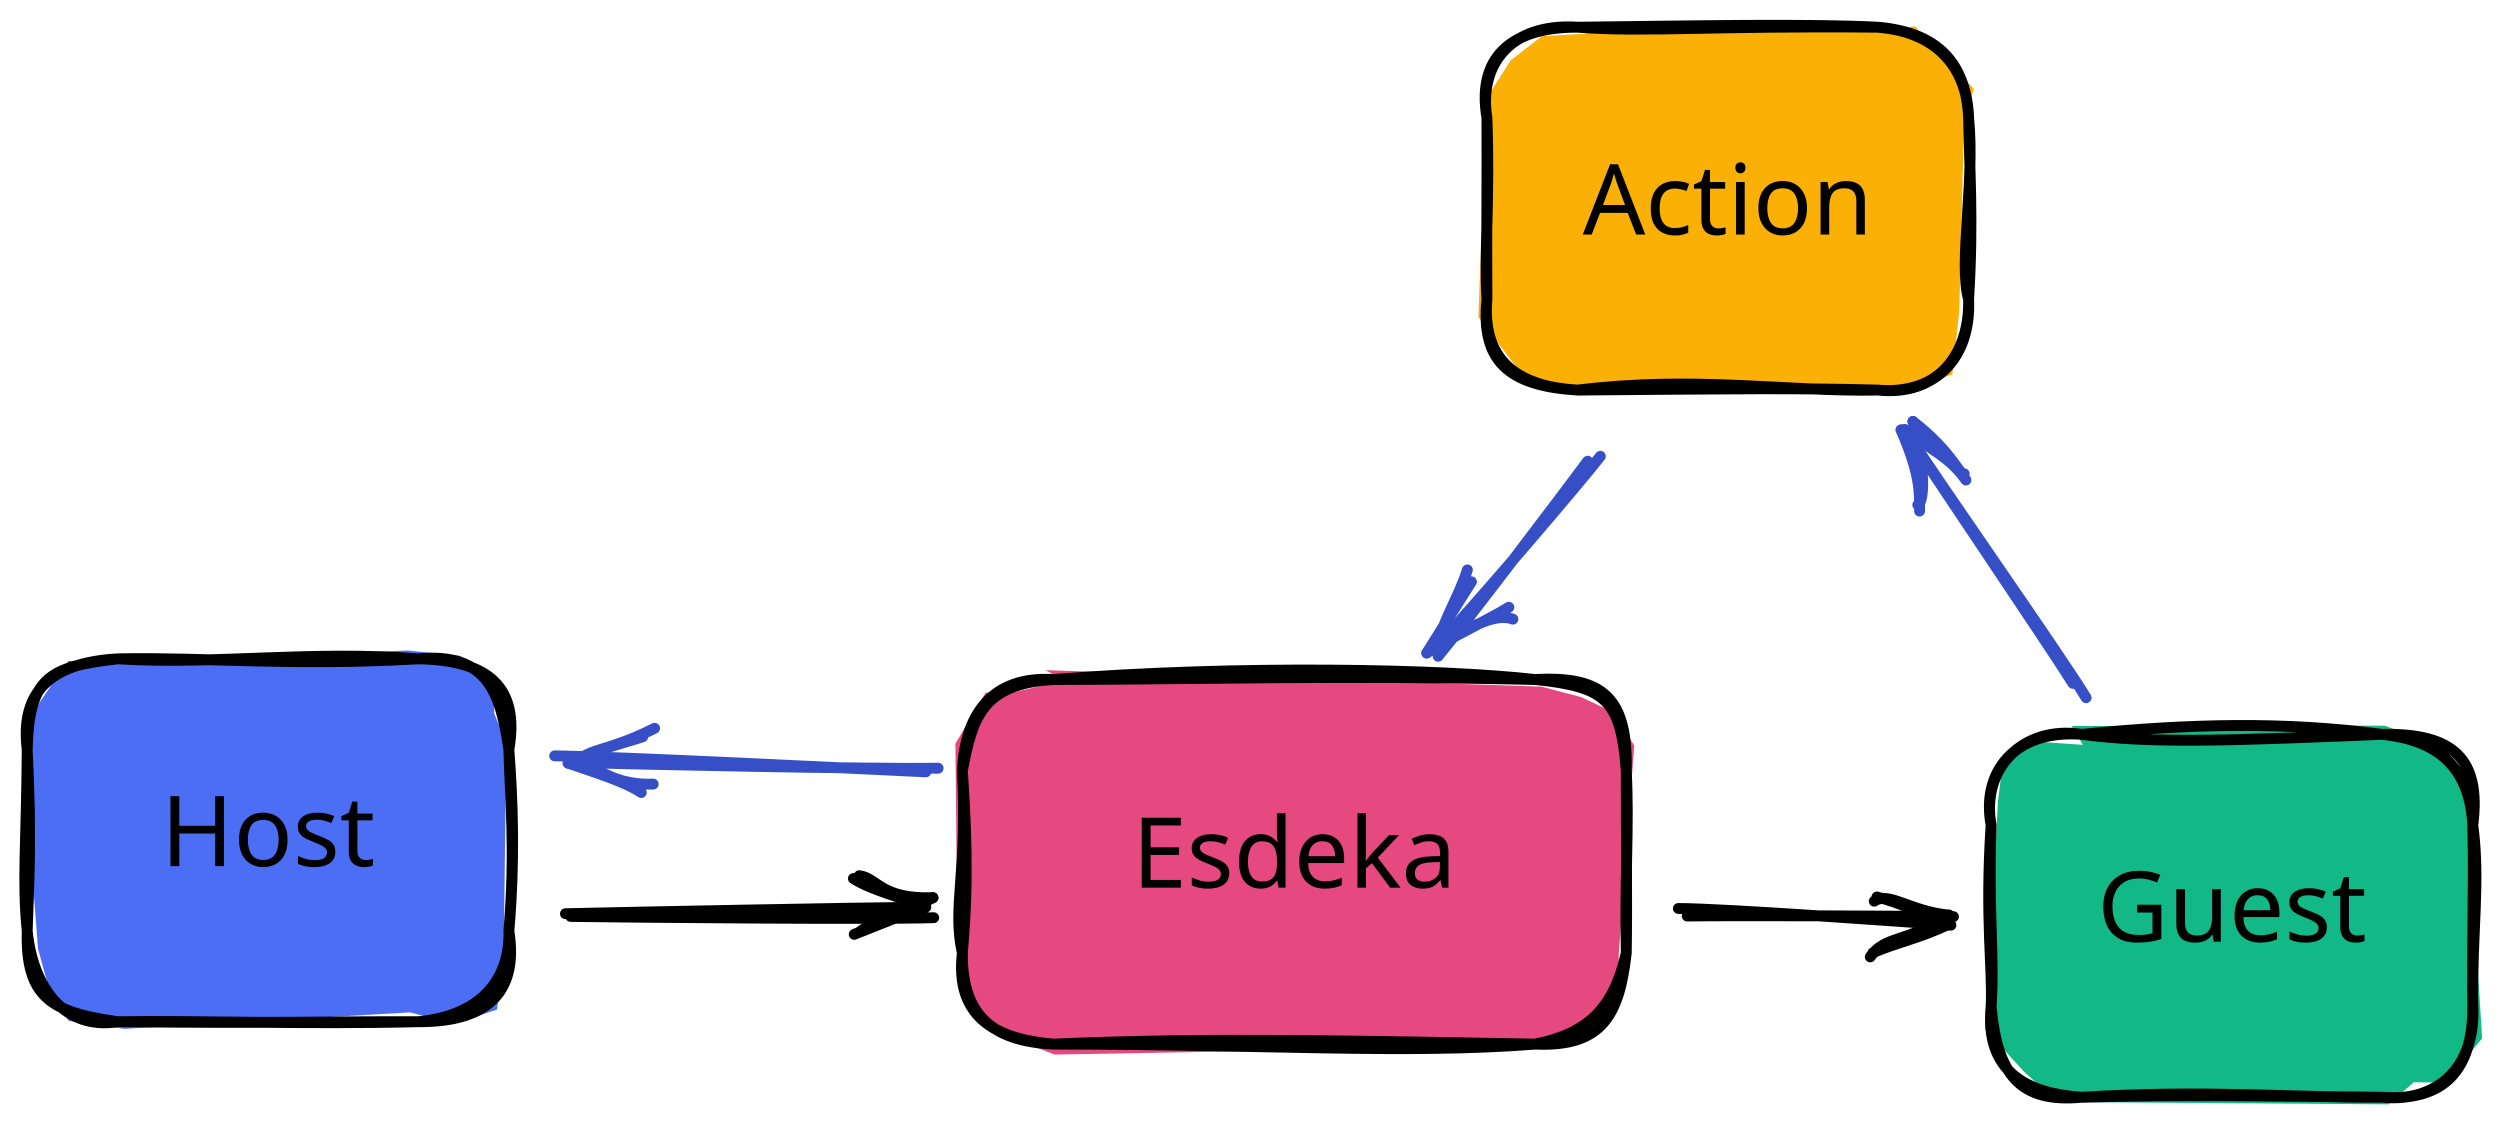
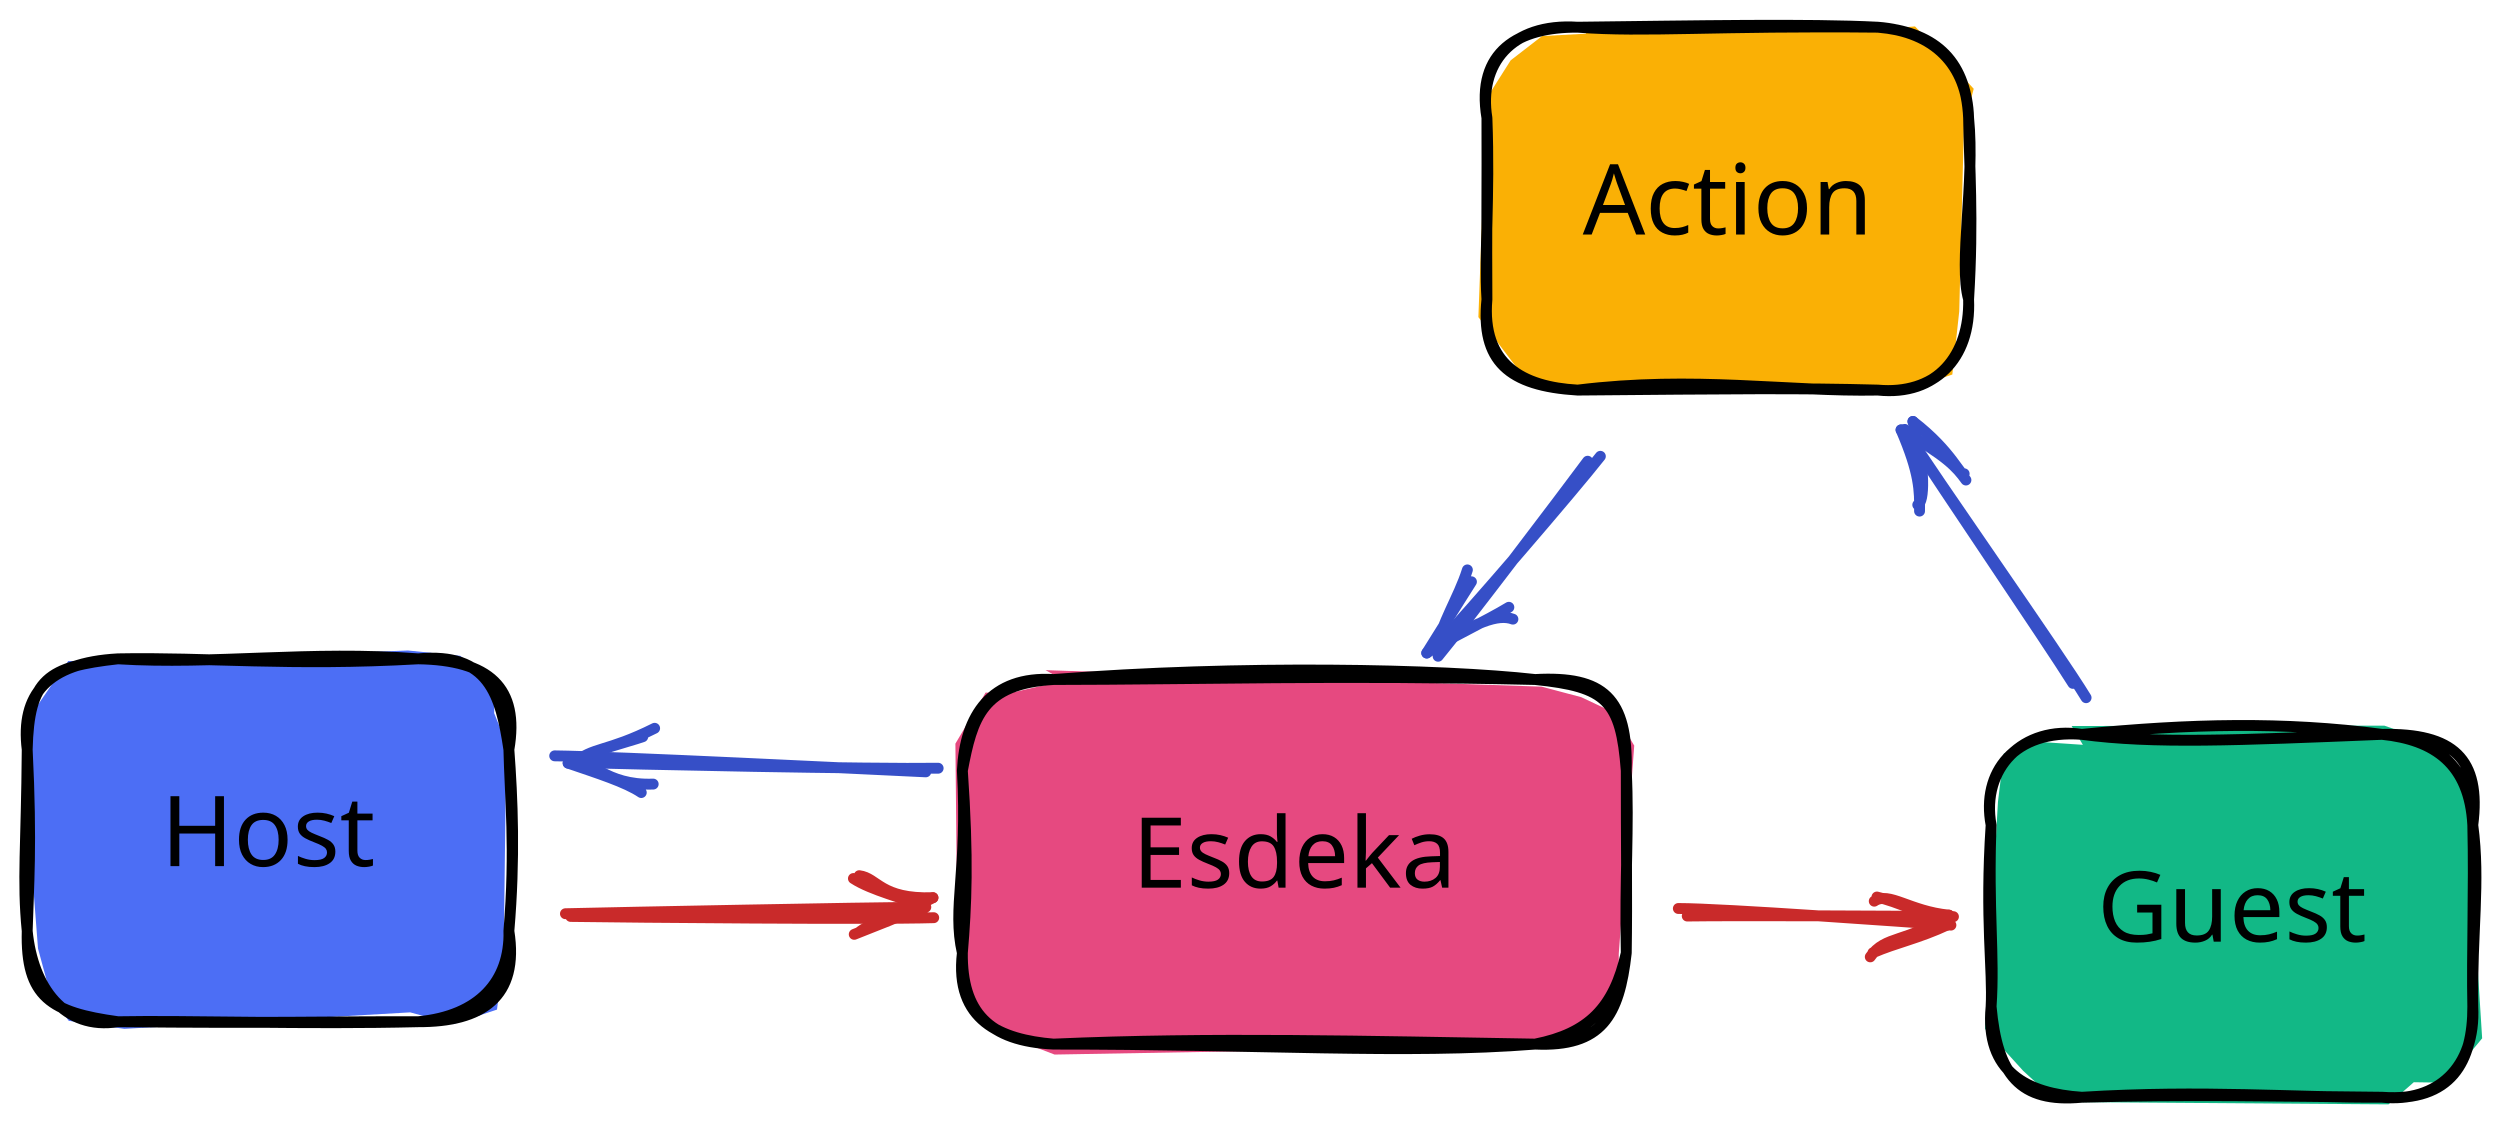
<svg xmlns="http://www.w3.org/2000/svg" viewBox="0 0 918.816 413.266">
  <defs />
  <g stroke-linecap="round">
    <path fill="#4c6ef5" stroke-width="0" d="m45.84 243.07 104.1-4 19.18 1.95 12.77 10.12-.28 10.95 4.47 11.01-.98 78.6-2.44 19.35-16.11 5.37-15.79-4.35-105.07 6.06-20.41-2.93-6.49-8.82-4.82-17.76-6.21-80.59 12.57-18.3 4.76-6.8 17.56-.06" />
    <path fill="none" stroke="#000" stroke-width="4" d="M43.34 242.14c35.34 2.2 70.72-3.08 110.35 0m-110.35 0c32.36-.65 63.37 2.69 110.35 0m0 0c26.16.43 37.29 10.59 33.34 33.34m-33.34-33.34c25.84-2.47 30.33 13.08 33.34 33.34m0 0c1.32 17.8 2.29 39.84 0 66.69m0-66.69c.34 16.81 2.54 36.5 0 66.69m0 0c.51 18.43-11.04 31.26-33.34 33.34m33.34-33.34c3.85 24.26-9.95 33.45-33.34 33.34m0 0c-29.65-.12-54.19.6-110.35 0m110.35 0c-40.52 1.02-85.07-.5-110.35 0m0 0c-24.57-3.39-33.99-8.93-33.34-33.34m33.34 33.34c-19.65 3.16-31.27-12.44-33.34-33.34m0 0c-1.86-18.63-.25-31.36 0-66.69m0 66.69c.42-15.82 1.76-31.55 0-66.69m0 0c-2.52-20.1 7.33-31.92 33.34-33.34M10 275.48c.65-26.09 7.45-30.44 33.34-33.34" />
  </g>
  <g stroke-linecap="round">
    <path fill="#12b886" stroke-width="0" d="m761.375 266.825 114.94-.13 16.94 5.95 3.89 6.78 8.64 6.84 1.62 18.69 4.85 76.66-13.5 16.31-11.62-.18-9.31 8.14-116.17-.84-10.66-4.66-7.42-6.82-14.03-15.46 4.76-83.43 2.15-17.74 13.39-4.23 15.67 1.03" />
    <path fill="none" stroke="#000" stroke-width="4" d="M765.125 269.895c39.65-3.92 74.23-4.76 110.35 0m-110.35 0c26.21 3.52 56.71 2.19 110.35 0m0 0c26.18-.52 36.49 8.96 33.34 33.34m-33.34-33.34c19.22 1.97 32.15 10.87 33.34 33.34m0 0c2.82 20.99-.41 39.37 0 66.69m0-66.69c.57 23.86-.4 47 0 66.69m0 0c.07 20.15-7.77 35.11-33.34 33.34m33.34-33.34c1.16 22.33-13.21 35.44-33.34 33.34m0 0c-32.23.19-65.35-2.77-110.35 0m110.35 0c-37.42-.37-72.11-1.09-110.35 0m0 0c-22.88 2.18-31.1-8.37-33.34-33.34m33.34 33.34c-20.15-1.32-35.67-9.27-33.34-33.34m0 0c.73-13.29-2.31-31.9 0-66.69m0 66.69c1.31-18.9-1.19-35.33 0-66.69m0 0c-3.78-20.8 11.68-36.7 33.34-33.34m-33.34 33.34c-3.67-19.32 8.47-35.23 33.34-33.34" />
  </g>
  <text x="41" y="32" font-family="Virgil, Segoe UI Emoji" font-size="36" style="white-space:pre" text-anchor="middle" transform="translate(57.516 286.326)">Host</text>
  <g stroke-linecap="round">
    <path fill="#fab005" stroke-width="0" d="m583.014 10.67 103.82.52 16.98-1.49 9.96 10.36 11.62 12.57-3.6 13.7-1.72 68.07-2.54 23.25-16.25 5.41-10.65-.48-107.36-.57-20.79-.36-5.67-7.36-13.47-17.74 2.96-80.3 8.9-14.07 11.54-8.93 16.12-.87" />
    <path fill="none" stroke="#000" stroke-width="4" d="M579.824 10c24.84 1.89 50.24-.62 110.35 0m-110.35 0c43.6-.5 84.81-1.31 110.35 0m0 0c19.61 1.71 32.3 10.91 33.34 33.34M690.174 10c20.64 1.6 32.79 13.83 33.34 33.34m0 0c2.37 23.53-3.76 53.41 0 66.69m0-66.69c.21 16.99 1.84 36.95 0 66.69m0 0c1.01 22.32-12.93 35.16-33.34 33.34m33.34-33.34c.46 20.43-11.51 35.62-33.34 33.34m0 0c-33.29.66-67.2-5.32-110.35 0m110.35 0c-28.06-.78-54.34-.5-110.35 0m0 0c-20.42-1.15-35.37-9.51-33.34-33.34m33.34 33.34c-25.56-1.53-35.65-10.78-33.34-33.34m0 0c-.17-23.35.12-43.82 0-66.69m0 66.69c-1.05-16.94 1.12-36.98 0-66.69m0 0c-3.19-19.7 8.81-34.98 33.34-33.34m-33.34 33.34c-4.14-24.52 11.71-33.48 33.34-33.34" />
  </g>
  <g stroke-linecap="round">
    <path fill="none" stroke="#364fc7" stroke-width="4" d="M761.853 251.162c-9.55-15.25-49.81-74.41-59.02-88.99m63.86 94.25c-9.81-16.17-56.56-82.47-66.63-98.61" />
    <path fill="none" stroke="#364fc7" stroke-width="4" d="M721.883 174.122c-1.24 1.42-4.33-8.1-18.83-19.23m19.48 21.53c-3.42-4.76-7.1-8.83-23.85-18.42" />
    <path fill="none" stroke="#364fc7" stroke-width="4" d="M704.833 185.542c2.38-.97 2.99-12.97-1.78-30.65m2.43 32.95c.09-7.43.06-13.95-6.8-29.84" />
  </g>
  <g stroke-linecap="round">
    <path fill="none" stroke="#364fc7" stroke-width="4" d="M583.504 169.512c-9.21 12.43-45.13 59.84-54.96 71.68m59.63-73.49c-9.28 11.86-49.35 58.54-60.36 69.95" />
    <path fill="none" stroke="#364fc7" stroke-width="4" d="M540.794 213.813c-1.29 1.91-5.28 8.39-16.42 26.19m14.93-30.55c-3.1 9.97-10.32 21-10.49 27.83" />
    <path fill="none" stroke="#364fc7" stroke-width="4" d="M556.034 227.553c-5.34-1.99-13.54.69-31.66 12.45m30.17-16.81c-8.43 5.09-21.22 11.09-25.73 14.09" />
  </g>
  <g stroke-linecap="round">
-     <path fill="none" stroke="#000" stroke-width="4" d="M209.743 336.817c22.87.33 111.32 1.13 133.42.46m-135.35-1.46c22.47-.54 109.08-2.21 132.45-2.42" />
-     <path fill="none" stroke="#000" stroke-width="4" d="M316.103 342.347c6.45-4.58 7.44-2.13 26.78-12.42m-28.93 13.47c6.53-2.7 18.56-6.94 24.48-10.64" />
-     <path fill="none" stroke="#000" stroke-width="4" d="M315.803 321.837c6.71.84 7.78 8.72 27.08 8.09m-29.23-7.05c6.68 4.37 18.82 7.2 24.78 9.88" />
+     <path fill="none" stroke="#c92a2a" stroke-width="4" d="M209.743 336.817c22.87.33 111.32 1.13 133.42.46m-135.35-1.46c22.47-.54 109.08-2.21 132.45-2.42" />
+     <path fill="none" stroke="#c92a2a" stroke-width="4" d="M316.103 342.347c6.45-4.58 7.44-2.13 26.78-12.42m-28.93 13.47c6.53-2.7 18.56-6.94 24.48-10.64" />
+     <path fill="none" stroke="#c92a2a" stroke-width="4" d="M315.803 321.837c6.71.84 7.78 8.72 27.08 8.09m-29.23-7.05c6.68 4.37 18.82 7.2 24.78 9.88" />
  </g>
  <g stroke-linecap="round">
    <path fill="none" stroke="#364fc7" stroke-width="4" d="M340.255 283.674c-23.39-1.08-114.27-5.61-136.39-5.88m140.93 4.55c-22.76.38-112.62-1.42-135.64-2.23" />
    <path fill="none" stroke="#364fc7" stroke-width="4" d="M240.595 267.664c-17.61 8.83-22.9 6.81-29.67 12.91m25.3-9.8c-5.43 1.91-16.23 4.31-27.42 9.7" />
    <path fill="none" stroke="#364fc7" stroke-width="4" d="M240.065 288.174c-17.79.65-22.87-9.56-29.14-7.6m24.76 10.71c-5.63-3.83-16.28-7.17-26.88-10.81" />
  </g>
  <text x="55" y="32" font-family="Virgil, Segoe UI Emoji" font-size="36" style="white-space:pre" text-anchor="middle" transform="translate(765.3 314.08)">Guest</text>
  <text x="54.5" y="32" font-family="Virgil, Segoe UI Emoji" font-size="36" style="white-space:pre" text-anchor="middle" transform="translate(580.5 54.186)">Action</text>
  <g stroke-linecap="round">
    <path fill="#e64980" stroke-width="0" d="m384.275 246.298 182.27 6.06 14.59 3.87 12.31 5.8 7.18 12-5.69 76.58.05 19.29-14.04 7.84-17.45 6.73-175.91 3.11-19.3-7.38-6.85-7.17-9.46-15.24-.84-84.48 11.12-18.78 7.96.39 20.91-4.75" />
    <path fill="none" stroke="#000" stroke-width="4" d="M387.195 249.738c68.43-5.4 142.86-3.82 177 0m-177 0c51.94-.05 106-1.67 177 0m0 0c26.3 2.66 31.54 7.69 33.5 33.5m-33.5-33.5c25.13-1.36 34.09 6.8 33.5 33.5m0 0c1.07 21.23-.6 38.62 0 67m0-67c-.04 24.14.32 47.84 0 67m0 0c-2.58 23.19-9.09 34.59-33.5 33.5m33.5-33.5c-4.48 20.09-13.86 29.6-33.5 33.5m0 0c-47.48 3.78-101.6-.05-177 0m177 0c-61.19-1.03-119.43-2.55-177 0m0 0c-23.88-1.09-33.7-11.97-33.5-33.5m33.5 33.5c-19.49-1.62-36.4-8.72-33.5-33.5m0 0c-3.83-16.95 2.05-29.83 0-67m0 67c1.47-17.41 2.27-34.21 0-67m0 0c3.68-19.52 7.28-31.97 33.5-33.5m-33.5 33.5c.92-20.29 10.62-34.89 33.5-33.5" />
  </g>
  <text x="64" y="32" font-family="Virgil, Segoe UI Emoji" font-size="36" style="white-space:pre" text-anchor="middle" transform="translate(411.695 294.238)">Esdeka</text>
  <g stroke-linecap="round">
-     <path fill="none" stroke="#000" stroke-width="4" d="M620.105 336.667c16.77-.26 82.26-.01 97.84.23m-101.11-3c16.83.02 83.09 4.87 100.18 6.11" />
-     <path fill="none" stroke="#000" stroke-width="4" d="M687.375 351.677c5.5-8.03 13.38-5.02 28.89-15.34m-27.91 13.81c8.32-3.64 16.8-5.24 27.54-10.29" />
-     <path fill="none" stroke="#000" stroke-width="4" d="M688.835 331.207c5.38-3.66 12.94 3.7 27.43 5.13m-26.44-6.66c7.85 1.84 15.94 5.73 26.07 10.18" />
+     <path fill="none" stroke="#c92a2a" stroke-width="4" d="M620.105 336.667c16.77-.26 82.26-.01 97.84.23m-101.11-3c16.83.02 83.09 4.87 100.18 6.11" />
+     <path fill="none" stroke="#c92a2a" stroke-width="4" d="M687.375 351.677c5.5-8.03 13.38-5.02 28.89-15.34m-27.91 13.81c8.32-3.64 16.8-5.24 27.54-10.29" />
+     <path fill="none" stroke="#c92a2a" stroke-width="4" d="M688.835 331.207c5.38-3.66 12.94 3.7 27.43 5.13m-26.44-6.66c7.85 1.84 15.94 5.73 26.07 10.18" />
  </g>
</svg>
